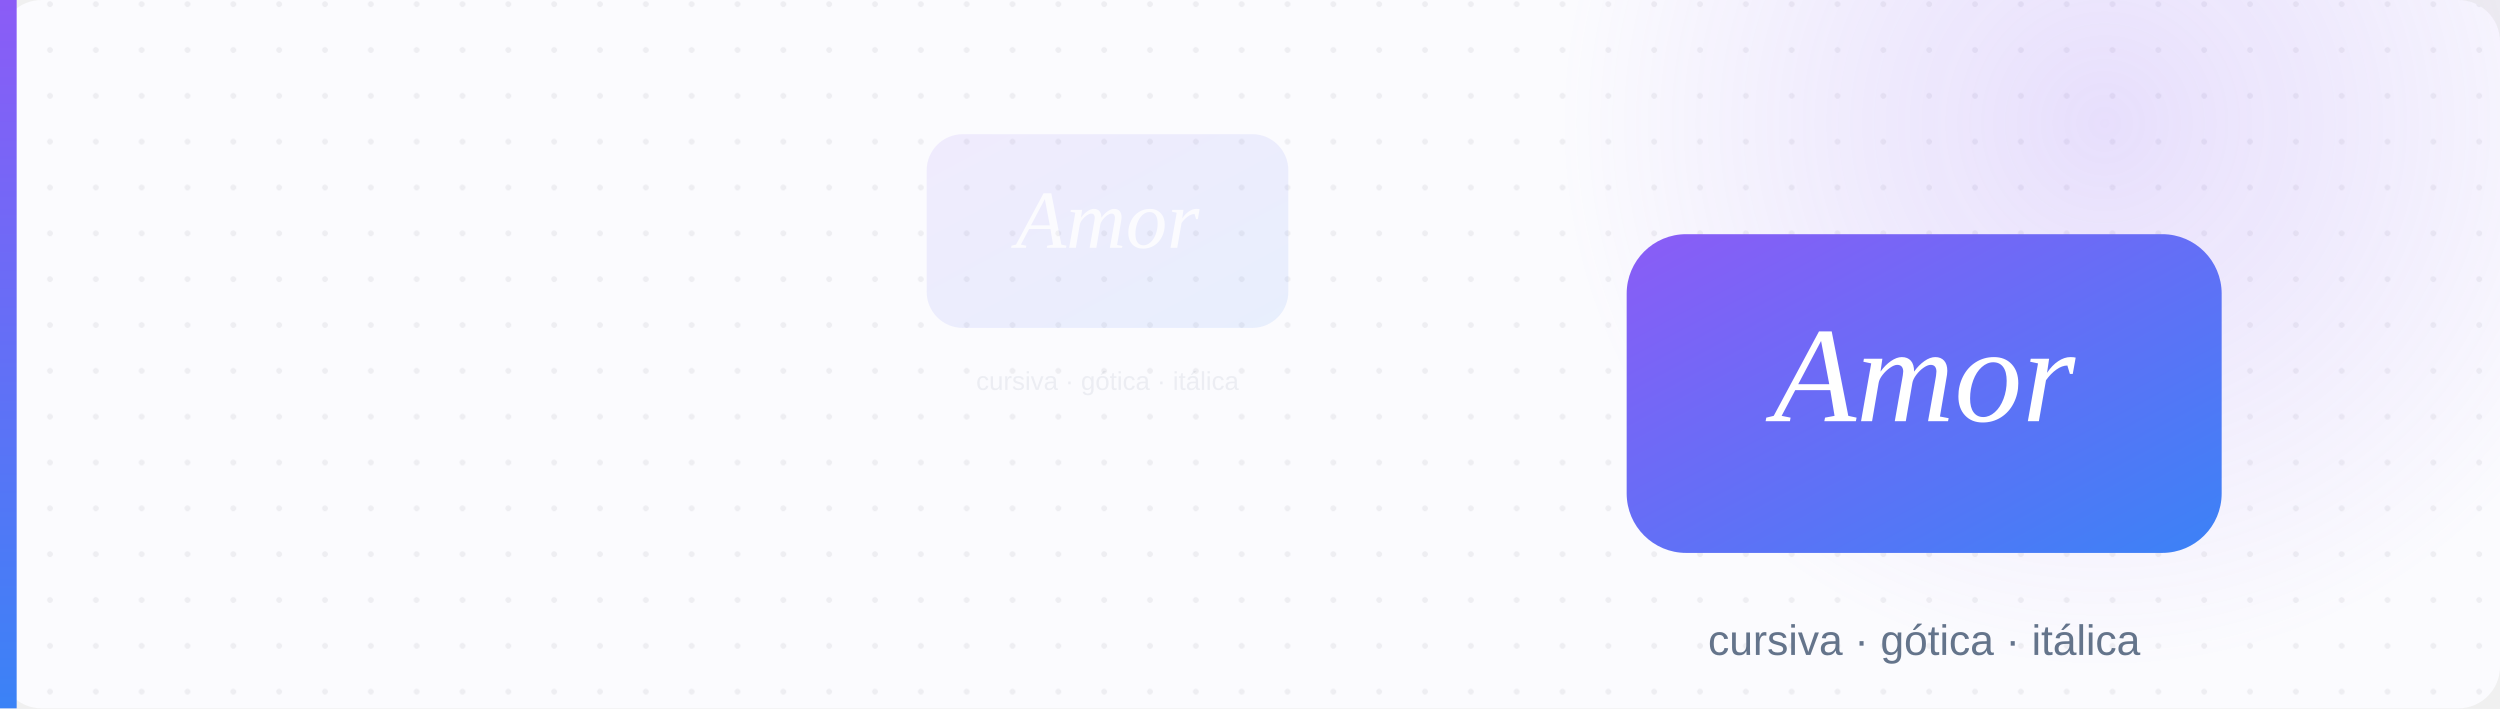
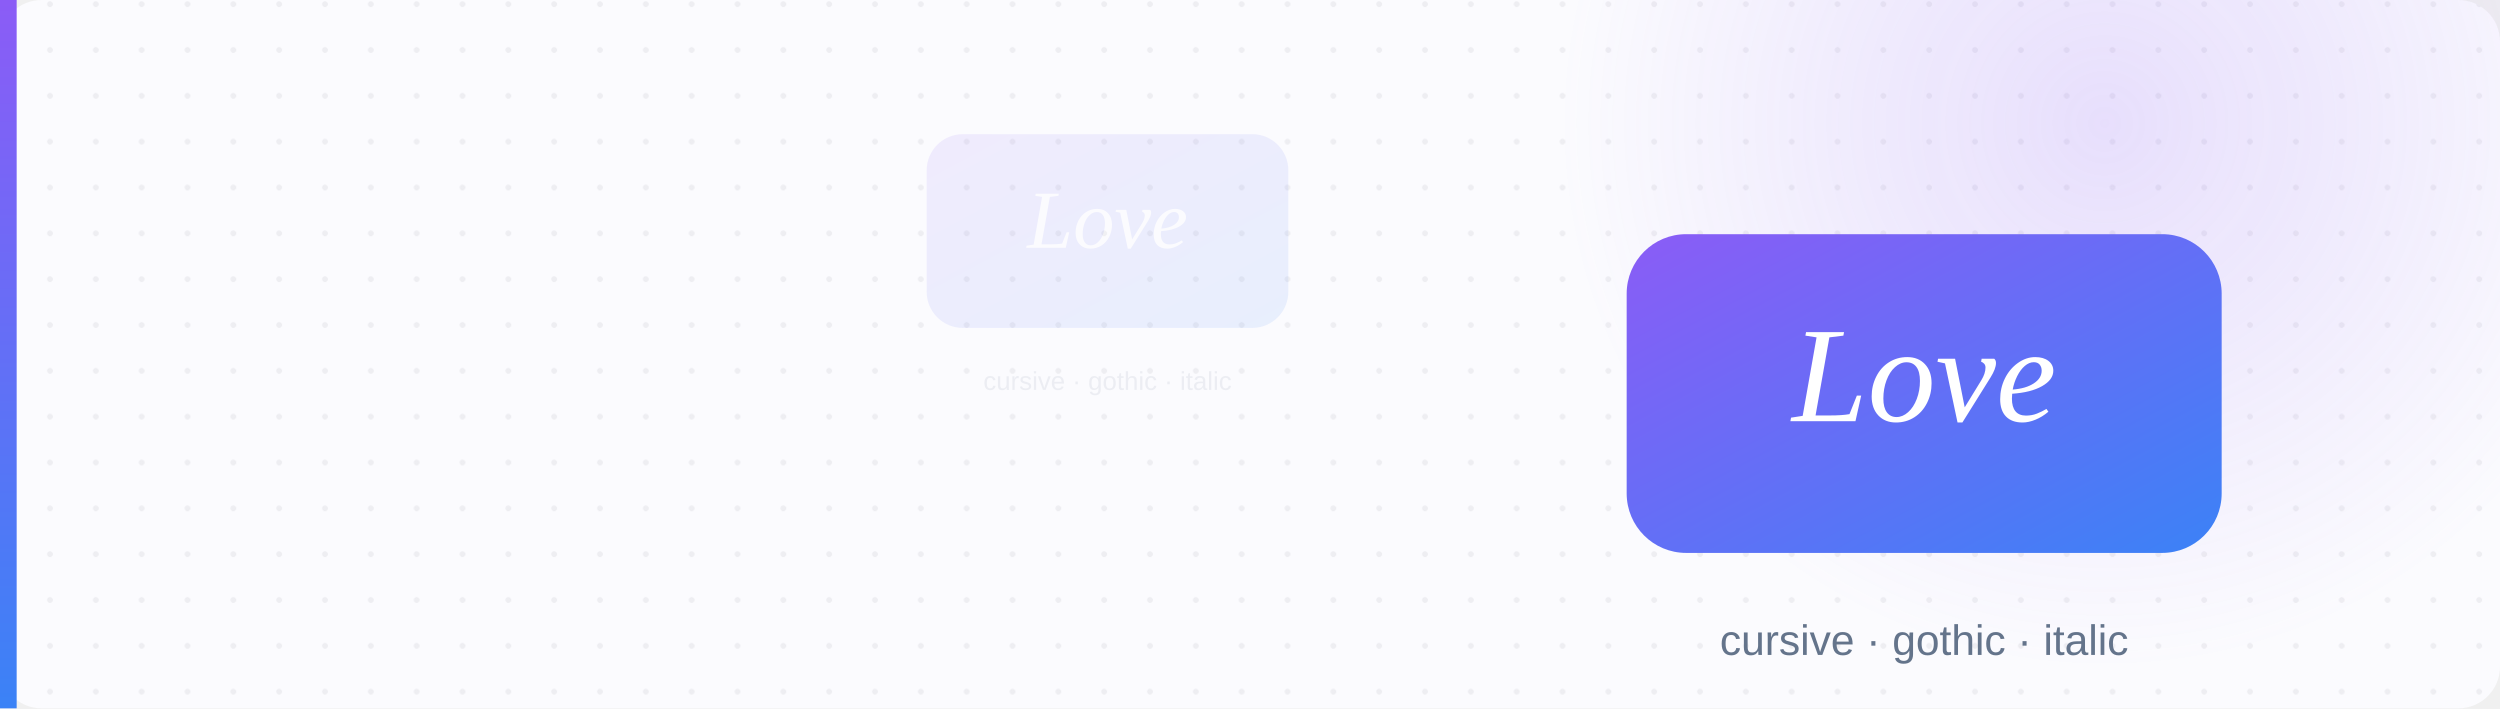
<svg xmlns="http://www.w3.org/2000/svg" viewBox="0 0 1200 340" width="1200" height="340" role="img">
  <defs>
    <linearGradient id="ghesusecas" x1="0" y1="0" x2="1" y2="1">
      <stop offset="0" stop-color="#8b5cf6" />
      <stop offset="1" stop-color="#3b82f6" />
    </linearGradient>
    <linearGradient id="gvhesusecas" x1="0" y1="0" x2="0" y2="1">
      <stop offset="0" stop-color="#8b5cf6" />
      <stop offset="1" stop-color="#3b82f6" />
    </linearGradient>
    <radialGradient id="glowhesusecas" cx="0.5" cy="0.5" r="0.5">
      <stop offset="0" stop-color="#8b5cf6" stop-opacity="0.18" />
      <stop offset="1" stop-color="#8b5cf6" stop-opacity="0" />
    </radialGradient>
    <pattern id="dotshesusecas" width="22" height="22" patternUnits="userSpaceOnUse">
      <circle cx="2" cy="2" r="1.4" fill="#1a1a2e" opacity="0.06" />
    </pattern>
  </defs>
  <rect width="1200" height="340" rx="20" fill="#FBFBFE" />
  <rect width="1200" height="340" rx="20" fill="url(#dotshesusecas)" />
  <circle cx="1010" cy="60" r="260" fill="url(#glowhesusecas)" />
  <rect x="0" y="0" width="8" height="340" fill="url(#gvhesusecas)" />
  <g transform="translate(740 -10) scale(1.02)">
-     <text x="180" y="208" font-family="Georgia, 'Liberation Serif', 'DejaVu Serif', serif" font-size="104" font-weight="400" font-style="italic" fill="url(#ghesusecas)" text-anchor="middle" opacity="0.12">Amor</text>
+     <text x="180" y="208" font-family="Georgia, 'Liberation Serif', 'DejaVu Serif', serif" font-size="104" font-weight="400" font-style="italic" fill="url(#ghesusecas)" text-anchor="middle" opacity="0.12">Love</text>
    <rect x="40" y="120" width="280" height="150" rx="28" fill="url(#ghesusecas)" />
    <g transform="rotate(0 180 195)">
-       <text x="180" y="208" font-family="Georgia, 'Liberation Serif', 'DejaVu Serif', serif" font-size="64" font-weight="400" font-style="italic" text-decoration="none" letter-spacing="0" fill="#fff" text-anchor="middle">Amor</text>
+       <text x="180" y="208" font-family="Georgia, 'Liberation Serif', 'DejaVu Serif', serif" font-size="64" font-weight="400" font-style="italic" text-decoration="none" letter-spacing="0" fill="#fff" text-anchor="middle">Love</text>
    </g>
-     <text x="180" y="318" font-family="Liberation Sans, DejaVu Sans, sans-serif" font-size="20" fill="#64748b" text-anchor="middle">cursiva · gótica · itálica</text>
+     <text x="180" y="318" font-family="Liberation Sans, DejaVu Sans, sans-serif" font-size="20" fill="#64748b" text-anchor="middle">cursive · gothic · italic</text>
  </g>
  <g transform="translate(420 -10) scale(0.62)" opacity="0.10">
-     <text x="180" y="208" font-family="Georgia, 'Liberation Serif', 'DejaVu Serif', serif" font-size="104" font-weight="400" font-style="italic" fill="url(#ghesusecas)" text-anchor="middle" opacity="0.12">Amor</text>
+     <text x="180" y="208" font-family="Georgia, 'Liberation Serif', 'DejaVu Serif', serif" font-size="104" font-weight="400" font-style="italic" fill="url(#ghesusecas)" text-anchor="middle" opacity="0.12">Love</text>
    <rect x="40" y="120" width="280" height="150" rx="28" fill="url(#ghesusecas)" />
    <g transform="rotate(0 180 195)">
-       <text x="180" y="208" font-family="Georgia, 'Liberation Serif', 'DejaVu Serif', serif" font-size="64" font-weight="400" font-style="italic" text-decoration="none" letter-spacing="0" fill="#fff" text-anchor="middle">Amor</text>
+       <text x="180" y="208" font-family="Georgia, 'Liberation Serif', 'DejaVu Serif', serif" font-size="64" font-weight="400" font-style="italic" text-decoration="none" letter-spacing="0" fill="#fff" text-anchor="middle">Love</text>
    </g>
-     <text x="180" y="318" font-family="Liberation Sans, DejaVu Sans, sans-serif" font-size="20" fill="#64748b" text-anchor="middle">cursiva · gótica · itálica</text>
+     <text x="180" y="318" font-family="Liberation Sans, DejaVu Sans, sans-serif" font-size="20" fill="#64748b" text-anchor="middle">cursive · gothic · italic</text>
  </g>
</svg>
